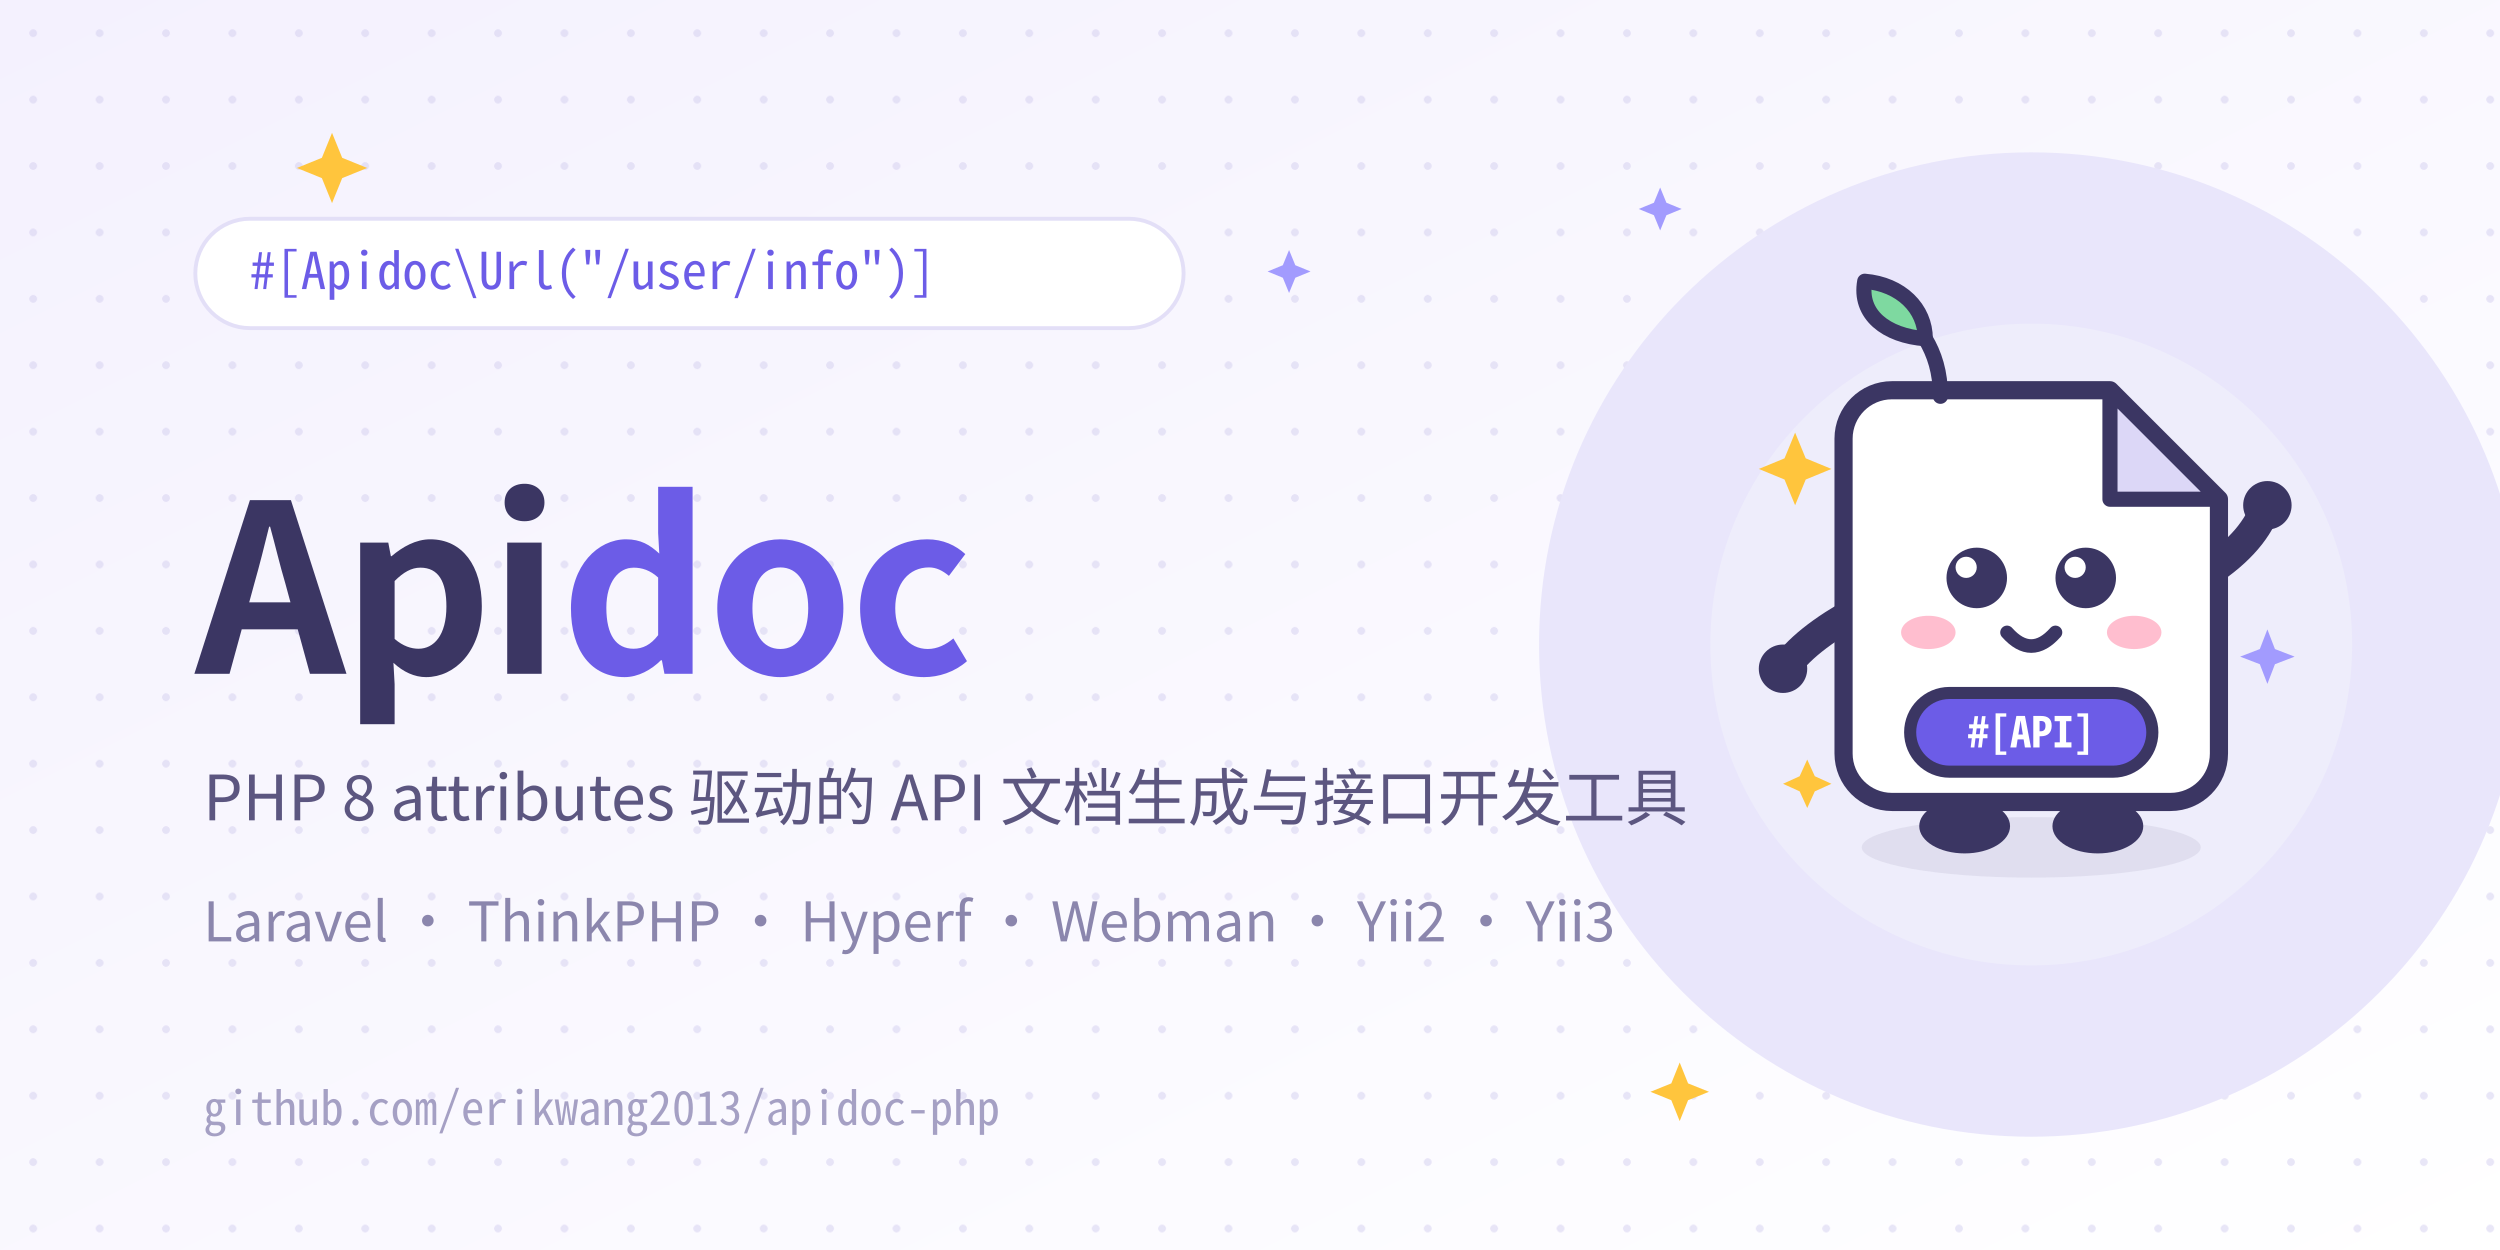
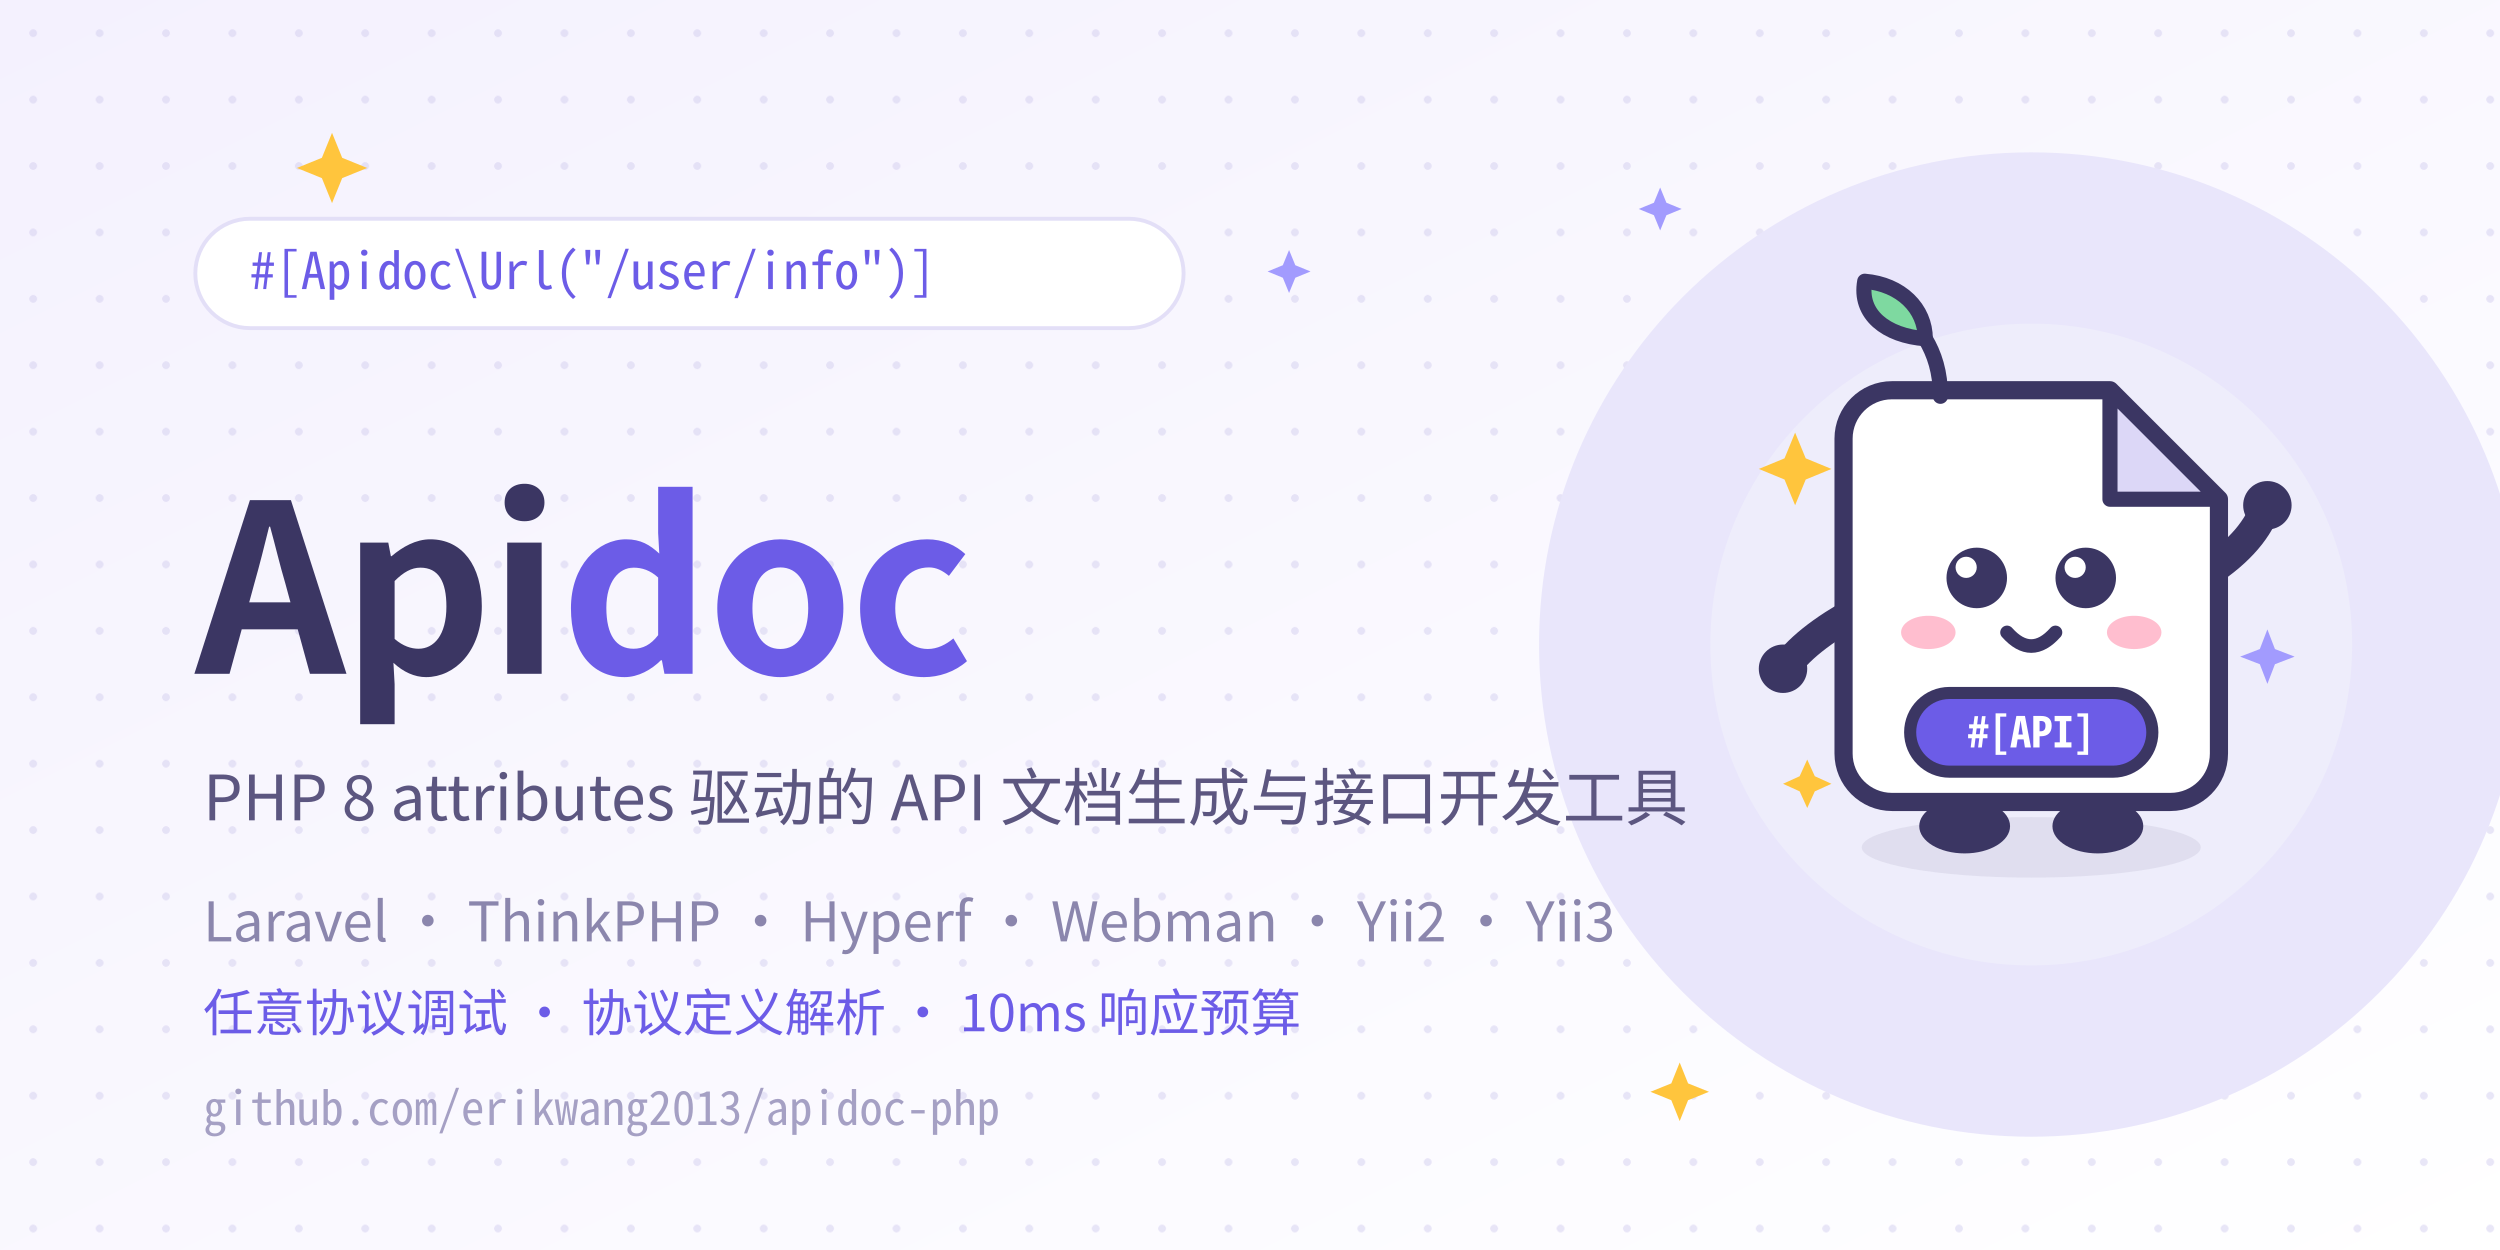
<svg xmlns="http://www.w3.org/2000/svg" viewBox="0 0 1280 640" width="1280" height="640" role="img" aria-label="Apidoc — 基于 PHP 8 attributes 的 API 文档生成与接口开发工具">
  <defs>
    <linearGradient id="bg" x1="0" y1="0" x2="1" y2="1">
      <stop offset="0" stop-color="#F4F1FE" />
      <stop offset="1" stop-color="#FFFFFF" />
    </linearGradient>
    <pattern id="dots" width="34" height="34" patternUnits="userSpaceOnUse">
      <circle cx="17" cy="17" r="2" fill="#CFC9EE" opacity=".45" />
    </pattern>
  </defs>
  <rect width="1280" height="640" fill="url(#bg)" />
  <rect width="1280" height="640" fill="url(#dots)" />
  <circle cx="1040" cy="330" r="252" fill="#E9E6FB" />
  <g transform="translate(838.5 119.2) scale(1.55)" stroke-linecap="round" stroke-linejoin="round">
    <circle cx="130" cy="136" r="106" fill="#EEEDFB" />
    <ellipse cx="130" cy="203" rx="56" ry="10" fill="#3B3663" opacity=".08" />
    <g fill="none" stroke="#3B3663" stroke-width="10">
      <path d="M 78 122 Q 58 132 50 142" />
      <path d="M 182 116 Q 200 106 206 94" />
    </g>
    <g fill="#3B3663">
      <ellipse cx="108" cy="196" rx="15" ry="9" />
      <ellipse cx="152" cy="196" rx="15" ry="9" />
    </g>
    <path d="M 84 52 H 156 L 192 88 V 172 A 16 16 0 0 1 176 188 H 84 A 16 16 0 0 1 68 172 V 68 A 16 16 0 0 1 84 52 Z" fill="#FFFFFF" stroke="#3B3663" stroke-width="6" />
    <path d="M 156 52 L 156 88 L 192 88 Z" fill="#DCD7F7" stroke="#3B3663" stroke-width="5" />
    <path d="M 100 54 C 100 46 98 40 95 35" fill="none" stroke="#3B3663" stroke-width="5" />
    <path d="M 95 35 C 82 34 73 27 75 16 C 87 17 95 25 95 35 Z" fill="#7ED9A0" stroke="#3B3663" stroke-width="5" />
    <g fill="#3B3663">
      <circle cx="112" cy="114" r="10" />
      <circle cx="148" cy="114" r="10" />
    </g>
    <g fill="#FFFFFF">
      <circle cx="108.5" cy="110.5" r="3.5" />
      <circle cx="144.5" cy="110.5" r="3.5" />
    </g>
    <g fill="#FFB3C7" opacity=".85">
      <ellipse cx="96" cy="132" rx="9" ry="5.5" />
      <ellipse cx="164" cy="132" rx="9" ry="5.5" />
    </g>
    <path d="M 122 132 Q 130 141 138 132" fill="none" stroke="#3B3663" stroke-width="4.5" />
    <rect x="90" y="152" width="80" height="26" rx="13" fill="#6C5CE7" stroke="#3B3663" stroke-width="4" />
    <text x="130" y="170" text-anchor="middle" font-family="Source Han Mono, Noto Sans Mono CJK SC, monospace" font-size="14" font-weight="700" fill="#FFFFFF">#[API]</text>
    <g fill="#3B3663">
      <circle cx="48" cy="144" r="8" />
      <circle cx="208" cy="90" r="8" />
    </g>
    <g fill="#FFC53D">
      <path d="M 52 66 L 55.5 74.5 L 64 78 L 55.5 81.5 L 52 90 L 48.5 81.5 L 40 78 L 48.5 74.5 Z" />
      <path d="M 56 174 L 58.5 179.5 L 64 182 L 58.5 184.5 L 56 190 L 53.5 184.5 L 48 182 L 53.5 179.5 Z" />
    </g>
    <path d="M 208 131 L 210.5 137.5 L 217 140 L 210.5 142.5 L 208 149 L 205.5 142.5 L 199 140 L 205.5 137.5 Z" fill="#A29BFE" />
  </g>
  <g fill="#FFC53D">
    <path d="M 170 68 L 175.2 80.8 L 188 86 L 175.2 91.2 L 170 104 L 164.8 91.2 L 152 86 L 164.8 80.8 Z" />
    <path d="M 860 544 L 864.3 554.7 L 875 559 L 864.3 563.3 L 860 574 L 855.7 563.3 L 845 559 L 855.7 554.7 Z" />
  </g>
  <g fill="#A29BFE">
    <path d="M 850 96 L 853.2 103.8 L 861 107 L 853.2 110.2 L 850 118 L 846.8 110.2 L 839 107 L 846.8 103.8 Z" />
    <path d="M 660 128 L 663.2 135.8 L 671 139 L 663.2 142.2 L 660 150 L 656.8 142.2 L 649 139 L 656.8 135.8 Z" />
  </g>
  <rect x="100" y="112" width="506" height="56" rx="28" fill="#FFFFFF" stroke="#E3DFF7" stroke-width="2" />
  <text x="128" y="148" font-family="Source Han Mono, Noto Sans Mono CJK SC, monospace" font-size="26" fill="#6C5CE7">#[Apidoc\Url("/user/info")]</text>
  <text x="100" y="345" font-family="Noto Sans CJK SC, sans-serif" font-size="120" font-weight="700" letter-spacing="-2" fill="#3B3663">Api<tspan fill="#6C5CE7">doc</tspan>
  </text>
  <text x="104" y="420" font-family="Noto Sans CJK SC, sans-serif" font-size="32" fill="#5C5680">PHP 8 attributes 驱动的 API 文档生成与接口开发工具</text>
  <text x="104" y="482" font-family="Noto Sans CJK SC, sans-serif" font-size="28" fill="#8B86AD">Laravel · ThinkPHP · Hyperf · Webman · Yii2 · Yii3</text>
+   <text x="104" y="528" font-family="Noto Sans CJK SC, sans-serif" font-size="26" fill="#6C5CE7">任意协议调试 · 协议定义解析 · 10ms 响应预算</text>
  <text x="104" y="576" font-family="Source Han Mono, Noto Sans Mono CJK SC, monospace" font-size="24" fill="#A5A0C4">github.com/erikwang2013/apidoc-php</text>
</svg>
